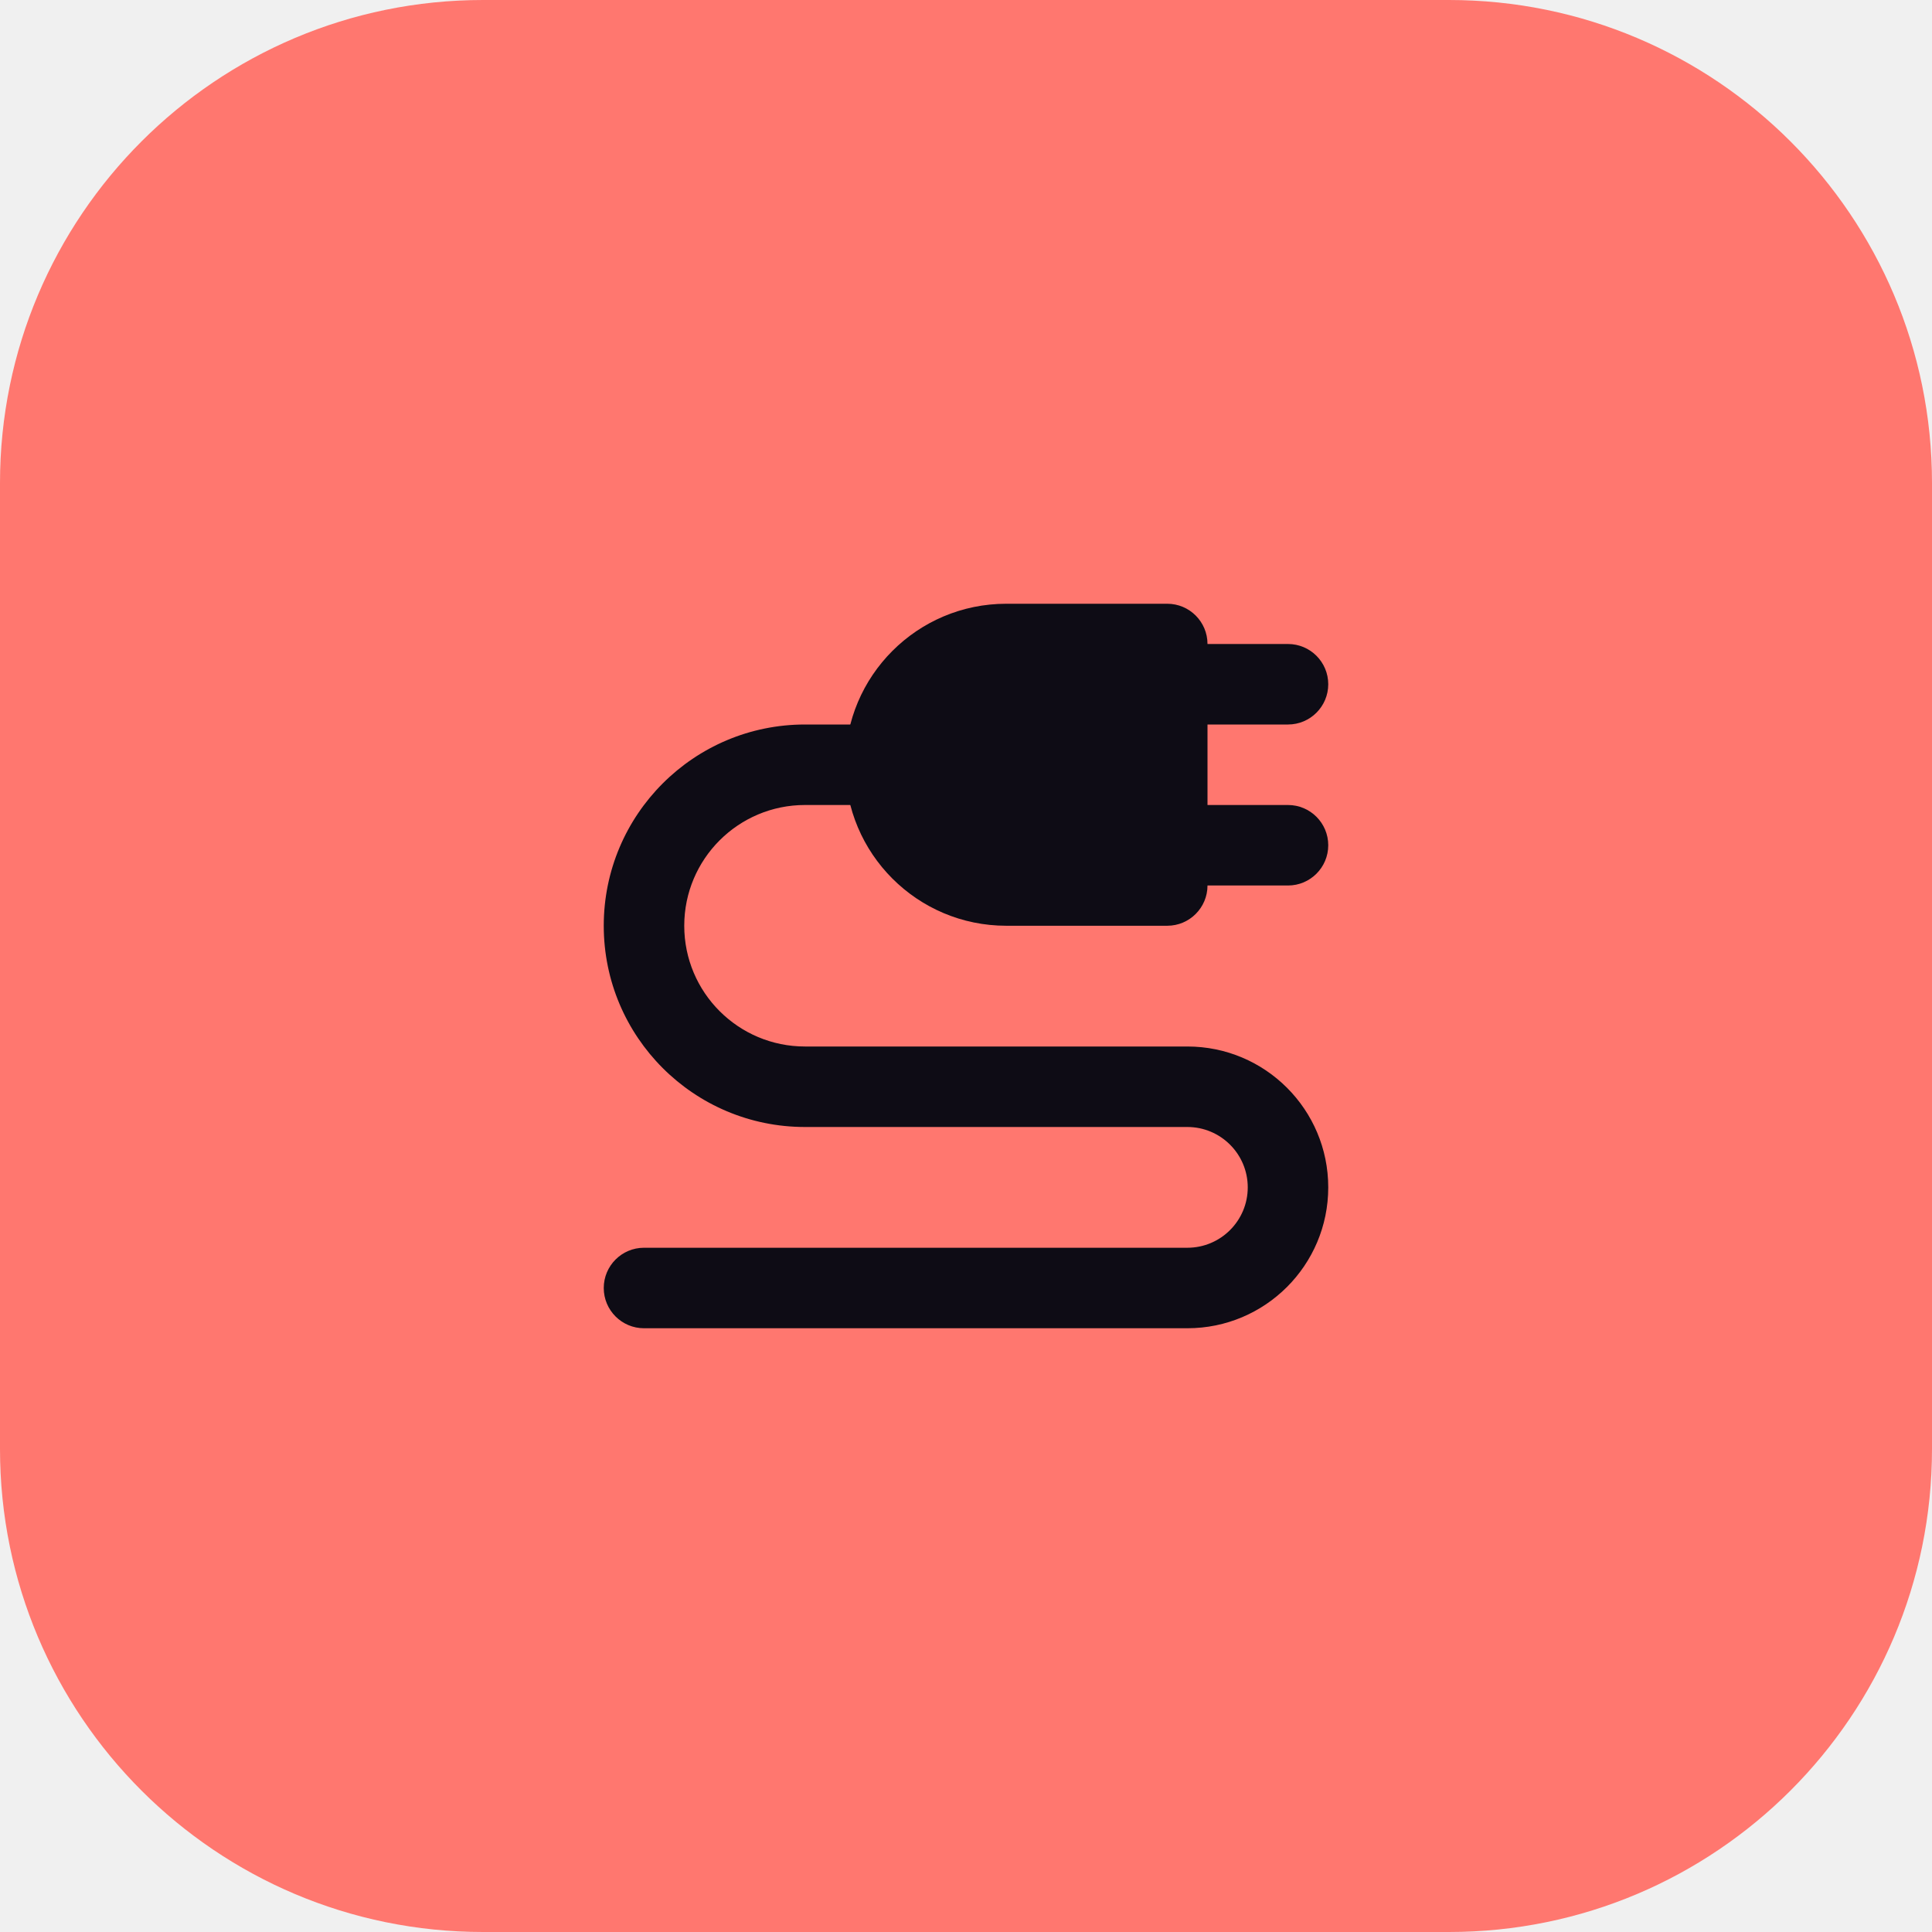
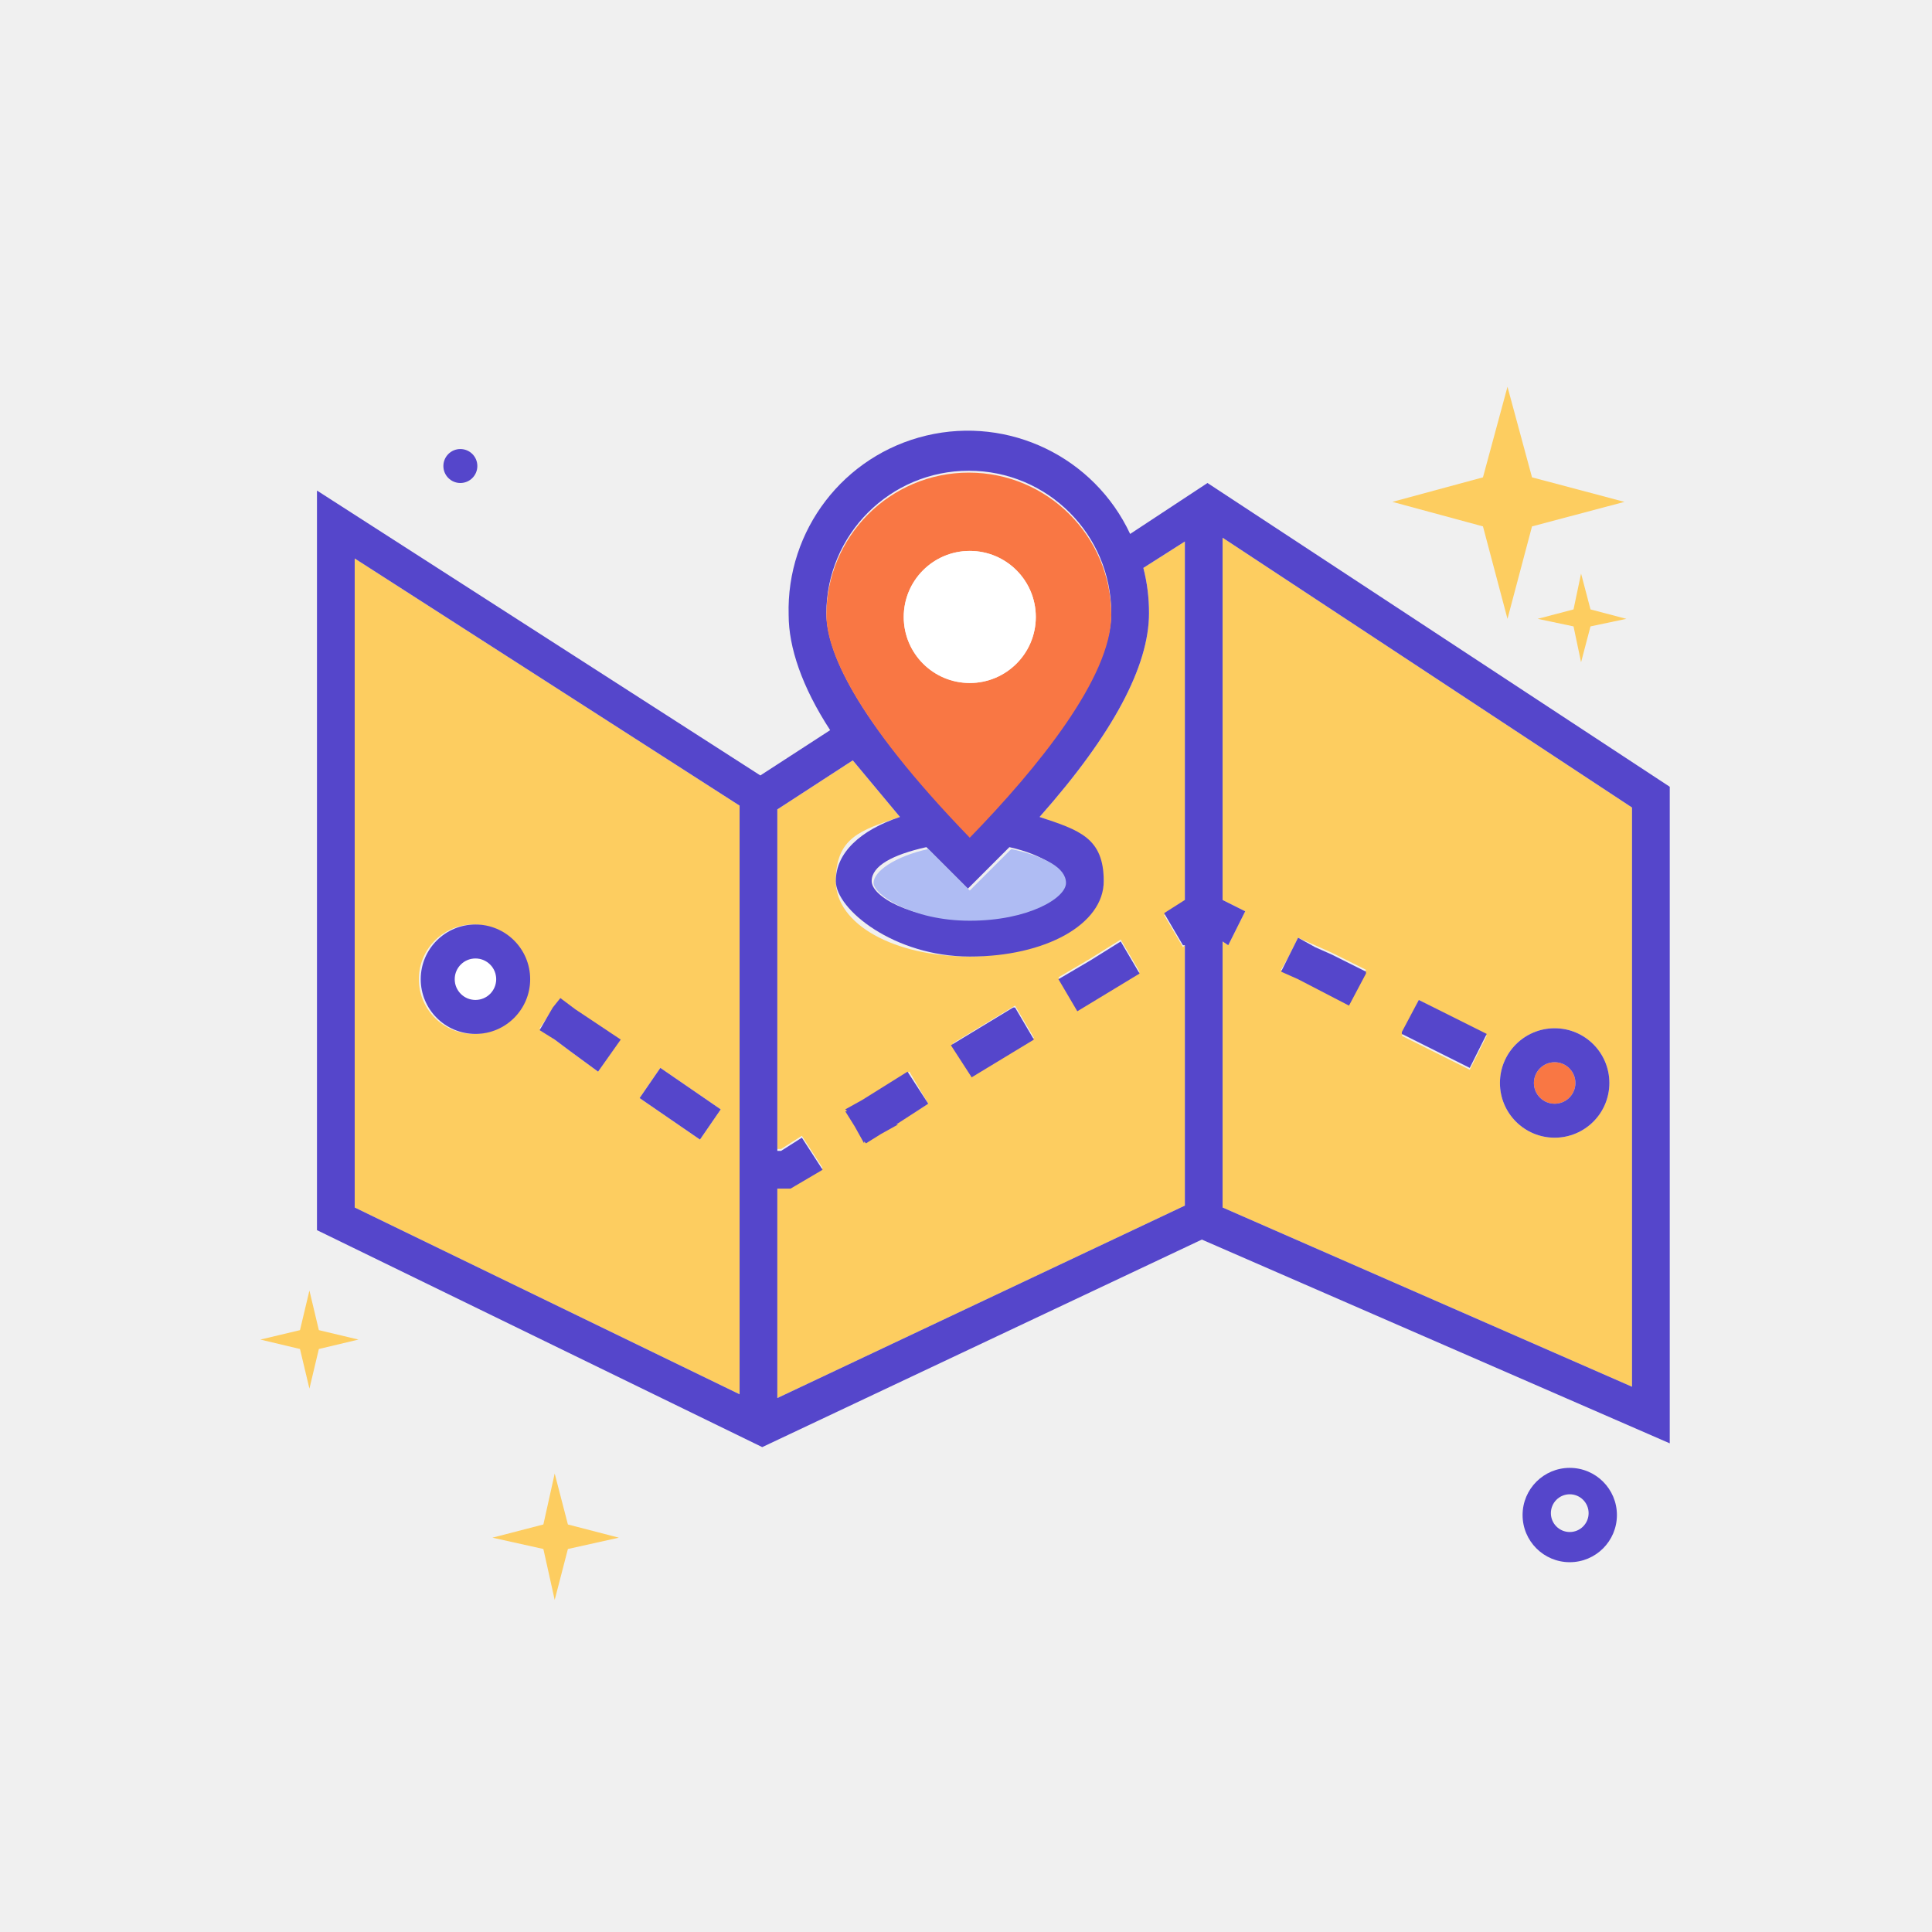
- <svg xmlns="http://www.w3.org/2000/svg" width="48" height="48" viewBox="0 0 48 48" fill="none">
-   <rect width="48" height="48" rx="12" fill="#FF776F" />
-   <path fill-rule="evenodd" clip-rule="evenodd" d="M31 29.5C31 28.672 30.328 28 29.5 28H20C17.239 28 15 25.761 15 23C15 20.239 17.239 18 20 18H23V20H20C18.343 20 17 21.343 17 23C17 24.657 18.343 26 20 26H29.5C31.433 26 33 27.567 33 29.5C33 31.433 31.433 33 29.5 33H16C15.448 33 15 32.552 15 32C15 31.448 15.448 31 16 31H29.5C30.328 31 31 30.328 31 29.5Z" fill="#0E0C15" />
-   <path d="M32 16H28V18H32C32.552 18 33 17.552 33 17C33 16.448 32.552 16 32 16Z" fill="#0E0C15" />
-   <path d="M32 20H28V22H32C32.552 22 33 21.552 33 21C33 20.448 32.552 20 32 20Z" fill="#0E0C15" />
-   <path d="M21 19C21 16.791 22.791 15 25 15H29C29.552 15 30 15.448 30 16V22C30 22.552 29.552 23 29 23H25C22.791 23 21 21.209 21 19Z" fill="#0E0C15" />
+ <svg xmlns="http://www.w3.org/2000/svg" width="800px" height="800px" viewBox="0 0 1024 1024" class="icon" version="1.1">
+   <path d="M786 279l-48-13 48-13 13-48 13 48 49 13-49 13-13 49-13-49zM834 332l-19-4 19-5 4-19 5 19 19 5-19 4-5 19-4-19z" fill="#FDCD60" />
+   <path d="M159 715l-21-5 21-5 5-21 5 21 21 5-21 5-5 21-5-21z" fill="#FDCD60" />
+   <path d="M244 247m-9 0a9 9 0 1 0 18 0 9 9 0 1 0-18 0Z" fill="#5546CB" />
+   <path d="M288 821l-27-6 27-7 6-27 7 27 27 7-27 6-7 27-6-27z" fill="#FDCD60" />
+   <path d="M832 828a25 25 0 1 1 25-25 25 25 0 0 1-25 25z m0-36a10 10 0 1 0 10 10 10 10 0 0 0-10-10z" fill="#5546CB" />
+   <path d="M627 502l-10-17 11-7V287l-22 14a95 95 0 0 1 3 24c0 28-19 64-58 108 21 7 34 19 34 34s-31 40-71 40-71-17-71-40 13-27 34-34l-25-30-40 26v180h2l11-7 11 17-17 10h-7v112l216-102V501z m-135 83l-16 10-8 5-8 5h-1l-5-9-5-8 9-5 24-15 10 17z m56-35l-33 20-10-17 33-20 10 17z m56-35l-33 20-10-17 17-10 16-10 10 17zM188 640l204 99V427L188 296z m162-74l32 22-11 16-32-22z m-57-31l4-5 8 6 23 16-11 16-15-11-8-6-8-6z m-42-45a29 29 0 1 1-29 29 29 29 0 0 1 30-29zM648 477l12 6-9 18-3-2v141l217 95V428L648 285z m176 68a29 29 0 1 1-29 29 29 29 0 0 1 29-29z m-72-15l36 19-9 18-36-18z m-69-23l5-10 9 4 9 4 18 9-9 18-27-14-9-4z" fill="#FDCD60" />
+   <path d="M640 256l-41 27a95 95 0 0 0-181 43c0 17 7 38 22 61l-37 24-235-151v392l236 115 233-110 248 108V417z m-202 69a75 75 0 0 1 151 0c0 33-40 81-75 118-62-63-76-99-76-118z m97 124c18 4 29 12 29 18s-20 20-51 20-51-12-51-20 11-14 29-18l15 15 7 7 7-7zM392 739l-204-99V296l204 131z m20 2V630h7l17-10-11-17-11 7h-2V429l40-26 25 30c-21 7-34 19-34 34s31 40 71 40 71-17 71-40-13-27-34-34c39-44 58-80 58-108a95 95 0 0 0-3-24l22-14v190l-11 7 10 17h1v138z m453-6l-217-95V499l3 2 9-18-12-6V285l217 143z" fill="#5546CB" />
+   <path d="M286 546l8 5 8 6 15 11 12-17-24-16-8-6-4 5-7 12zM371 604l11-16-32-22-11 16 32 22zM481 568l-24 15-9 5 1 1h-1l5 8 5 9v-1l1 1 8-5 9-5h-1l17-11-11-17zM537 534l-33 20 11 17 33-20-10-17h-1zM594 499l-16 10-17 10 10 17 33-20-10-17zM679 515l9 4 27 14 9-17v-1l-18-9-9-4-9-5-5 10-4 8zM779 566l9-18-36-18-9 17v1l36 18z" fill="#5546CB" />
+   <path d="M824 585a11 11 0 1 0-11-11 11 11 0 0 0 11 11z" fill="#F97744" />
+   <path d="M824 603a29 29 0 1 0-29-29 29 29 0 0 0 29 29z m0-40a11 11 0 1 1-11 11 11 11 0 0 1 11-11z" fill="#5546CB" />
+   <path d="M252 530a11 11 0 1 0-11-11 11 11 0 0 0 11 11z" fill="#FFFFFF" />
+   <path d="M252 548a29 29 0 1 0-29-29 29 29 0 0 0 29 29z m0-40a11 11 0 1 1-11 11 11 11 0 0 1 11-11z" fill="#5546CB" />
+   <path d="M507 465l-15-15c-18 4-29 12-29 18s20 20 51 20 51-12 51-20-11-14-29-18l-15 15-7 7z" fill="#AFBCF3" />
+   <path d="M514 444c36-37 75-85 75-118a75 75 0 0 0-151 0c0 18 14 54 76 118z m-35-117a35 35 0 1 1 35 35 35 35 0 0 1-35-35z" fill="#F97744" />
+   <path d="M514 327m-35 0a35 35 0 1 0 70 0 35 35 0 1 0-70 0Z" fill="#FFFFFF" />
</svg>
